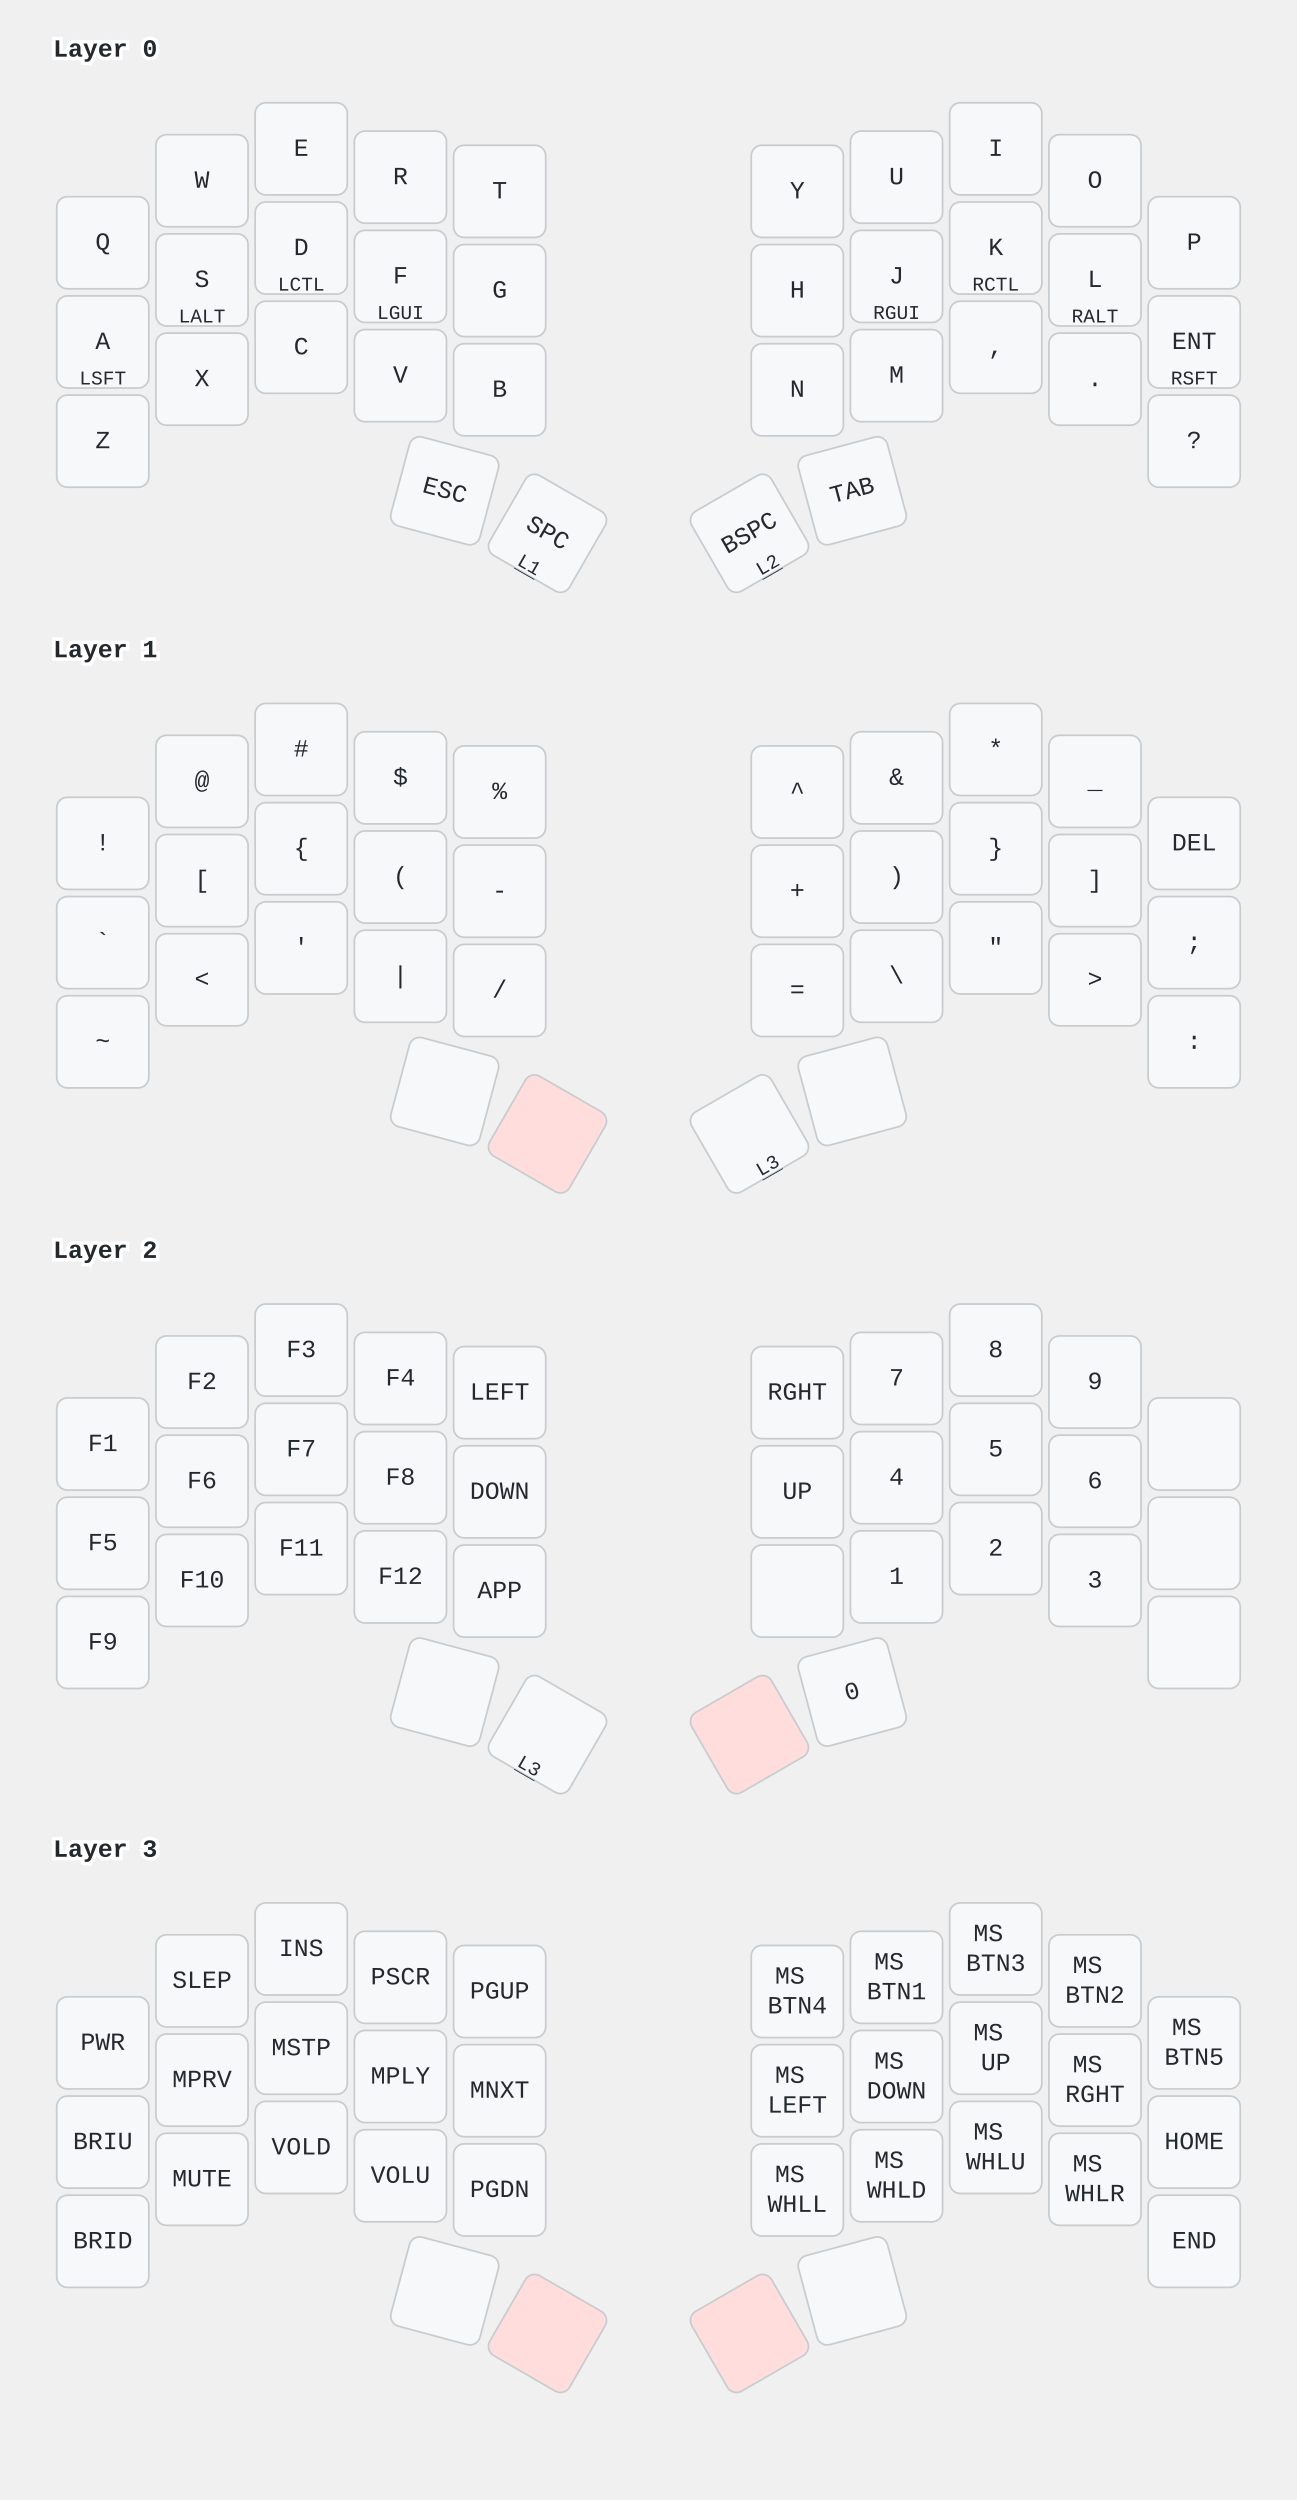
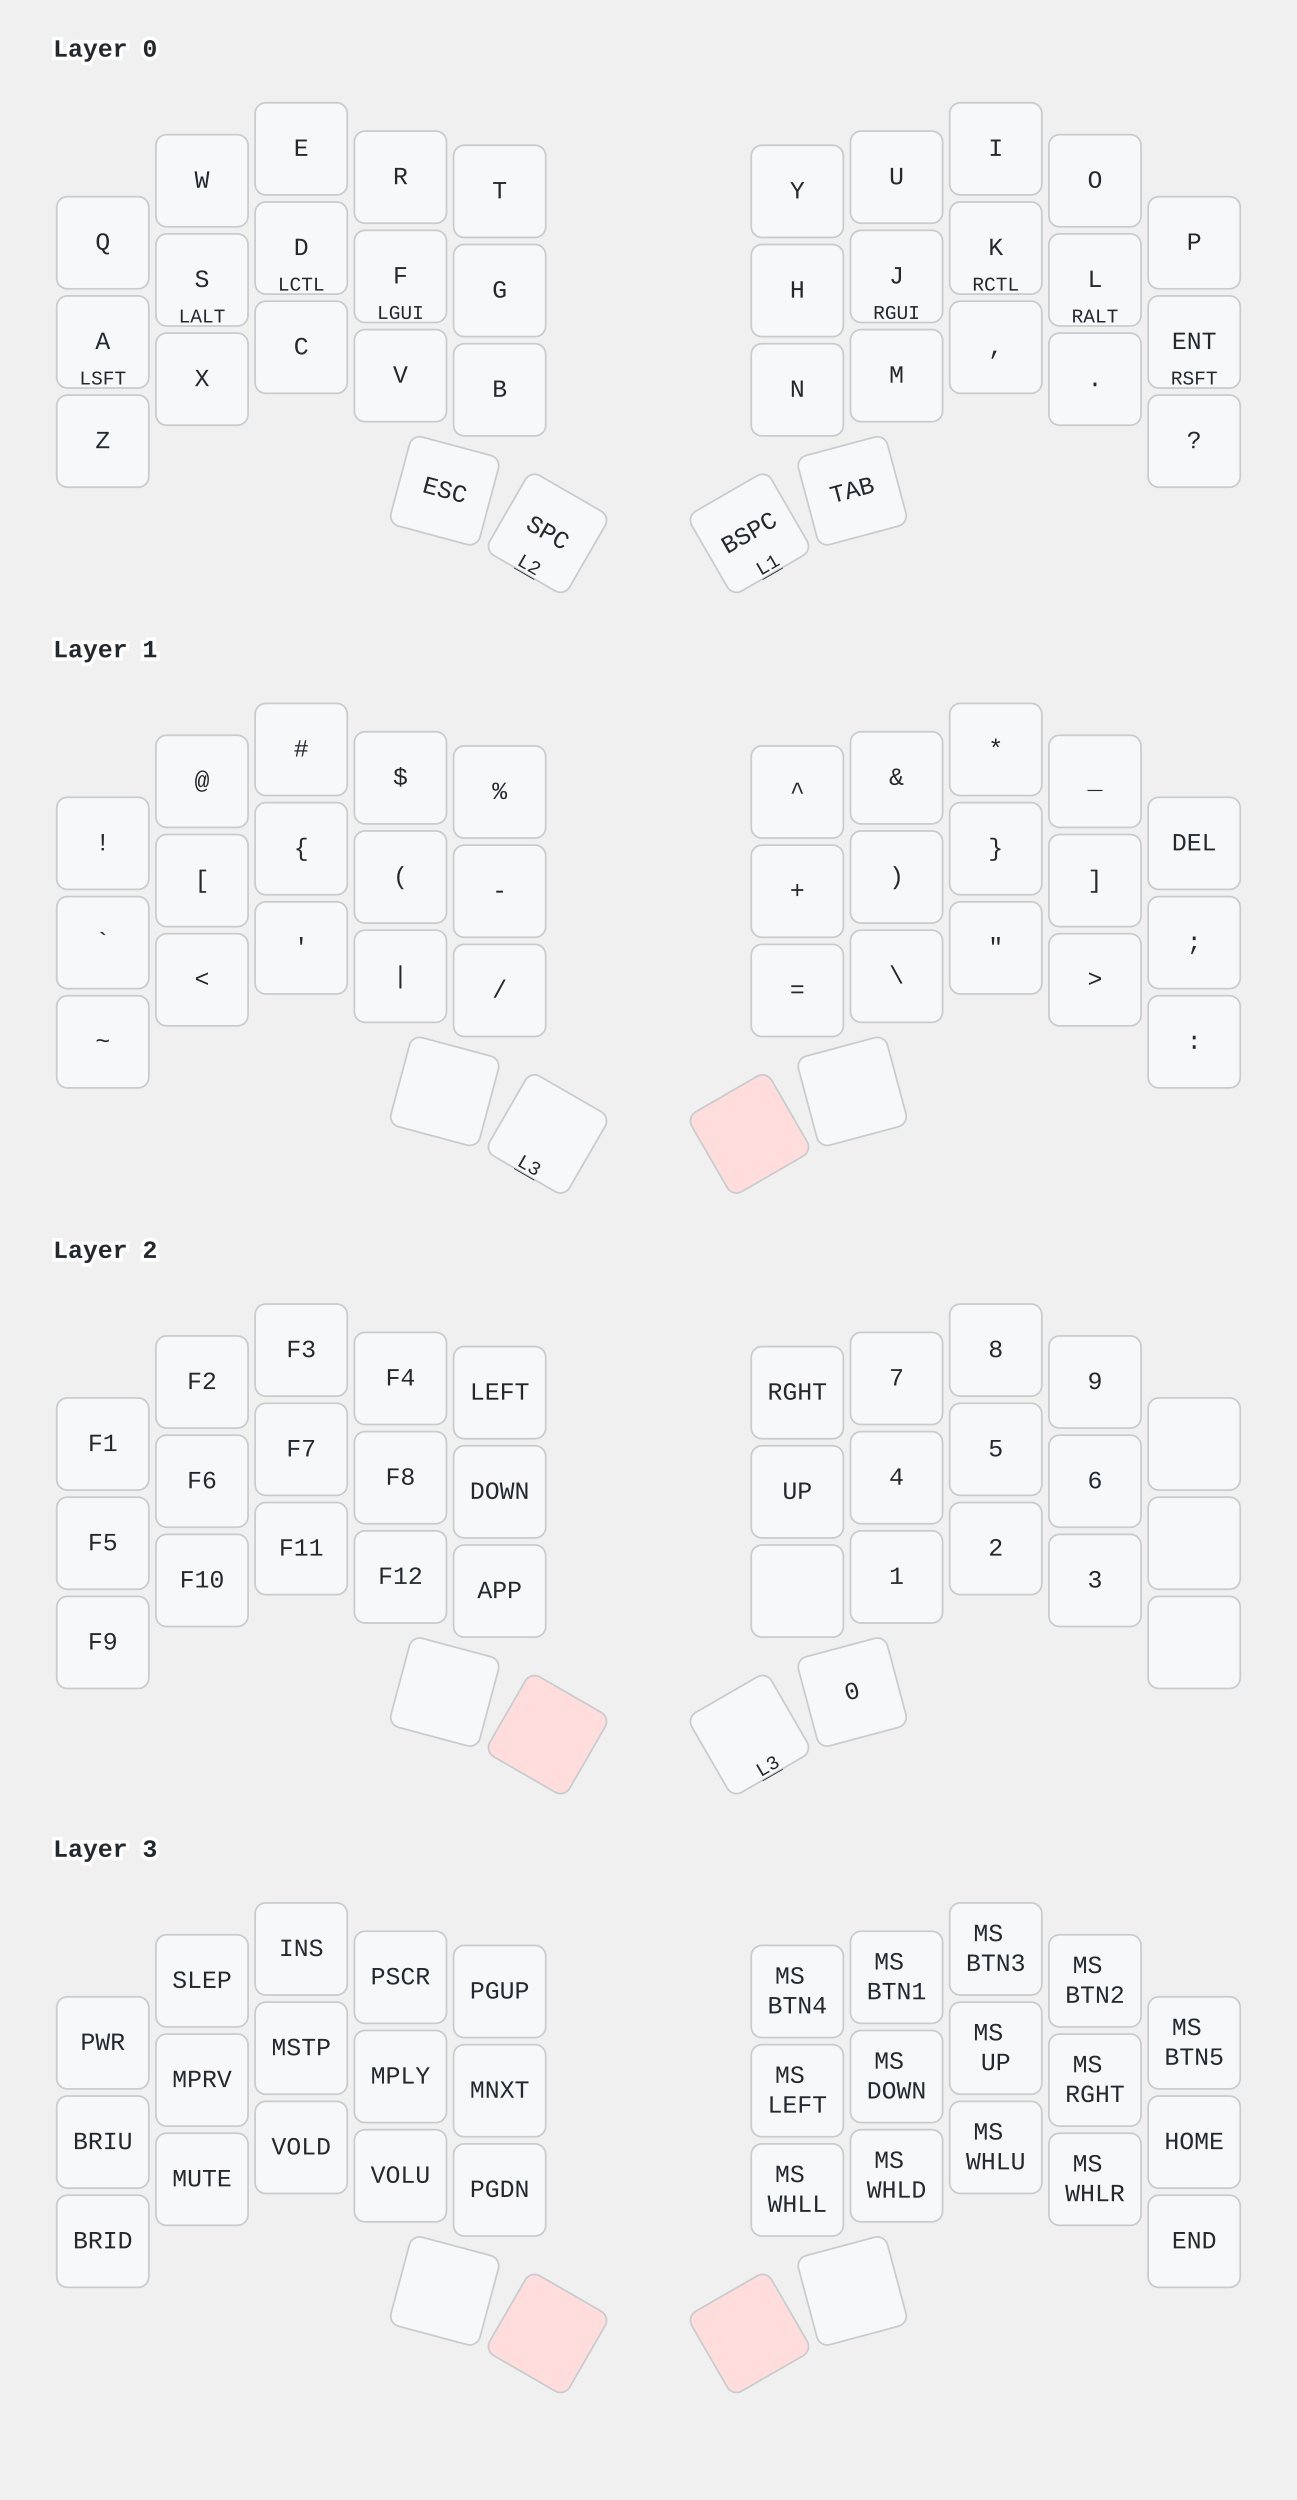
<svg xmlns="http://www.w3.org/2000/svg" width="732" height="1411" viewBox="0 0 732 1411" class="keymap">
  <style>/* inherit to force styles through use tags */
- svg path {
-     fill: inherit;
- }
- 
- /* font and background color specifications */
- svg.keymap {
-     font-family: SFMono-Regular,Consolas,Liberation Mono,Menlo,monospace;
-     font-size: 14px;
-     font-kerning: normal;
-     text-rendering: optimizeLegibility;
-     fill: #24292e;
- }
- 
- /* default key styling */
- rect.key {
-     fill: #f6f8fa;
- }
- 
- rect.key, rect.combo {
-     stroke: #c9cccf;
-     stroke-width: 1;
- }
- 
- /* default key side styling, only used is draw_key_sides is set */
- rect.side {
-     filter: brightness(90%);
- }
- 
- /* color accent for combo boxes */
- rect.combo, rect.combo-separate {
-     fill: #cdf;
- }
- 
- /* color accent for held keys */
- rect.held, rect.combo.held {
-     fill: #fdd;
- }
- 
- /* color accent for ghost (optional) keys */
- rect.ghost, rect.combo.ghost {
-     stroke-dasharray: 4, 4;
-     stroke-width: 2;
- }
- 
- text {
-     text-anchor: middle;
-     dominant-baseline: middle;
- }
- 
- /* styling for layer labels */
- text.label {
-     font-weight: bold;
-     text-anchor: start;
-     stroke: white;
-     stroke-width: 4;
-     paint-order: stroke;
- }
- 
- /* styling for optional footer */
- text.footer {
-     text-anchor: end;
-     dominant-baseline: auto;
-     stroke: white;
-     stroke-width: 4;
-     paint-order: stroke;
- }
- 
- /* styling for combo tap, and key non-tap label text */
- text.combo, text.hold, text.shifted, text.left, text.right {
-     font-size: 11px;
- }
- 
- text.hold {
-     text-anchor: middle;
-     dominant-baseline: auto;
- }
- 
- text.shifted {
-     text-anchor: middle;
-     dominant-baseline: hanging;
- }
- 
- text.left {
-     text-anchor: start;
- }
- 
- text.right {
-     text-anchor: end;
- }
- 
- text.layer-activator {
-     text-decoration: underline;
- }
- 
- /* styling for hold/shifted label text in combo box */
- text.combo.hold, text.combo.shifted, text.combo.left, text.combo.right {
-     font-size: 8px;
- }
- 
- /* lighter symbol for transparent keys */
- text.trans {
-     fill: #7b7e81;
- }
- 
- /* styling for combo dendrons */
- path.combo {
-     stroke-width: 1;
-     stroke: gray;
-     fill: none;
- }
- 
- /* Start Tabler Icons Cleanup */
- /* cannot use height/width with glyphs */
- .icon-tabler &gt; path {
-     fill: inherit;
-     stroke: inherit;
-     stroke-width: 2;
- }
- /* hide tabler's default box */
- .icon-tabler &gt; path[stroke="none"][fill="none"] {
-     visibility: hidden;
- }
- /* End Tabler Icons Cleanup */
- 
- @media (prefers-color-scheme: dark) {
- svg.keymap { fill: #d1d6db; }
- rect.key { fill: #3f4750; }
- rect.key, rect.combo { stroke: #60666c; }
- rect.combo, rect.combo-separate { fill: #1f3d7a; }
- rect.held, rect.combo.held { fill: #854747; }
- text.label, text.footer { stroke: black; }
- text.trans { fill: #7e8184; }
- path.combo { stroke: #7f7f7f; }
- 
- }</style>
+         svg path {
+         fill: inherit;
+         }
+ 
+         /* font and background color specifications */
+         svg.keymap {
+         font-family: SFMono-Regular,Consolas,Liberation Mono,Menlo,monospace;
+         font-size: 14px;
+         font-kerning: normal;
+         text-rendering: optimizeLegibility;
+         fill: #24292e;
+         }
+ 
+         /* default key styling */
+         rect.key {
+         fill: #f6f8fa;
+         }
+ 
+         rect.key, rect.combo {
+         stroke: #c9cccf;
+         stroke-width: 1;
+         }
+ 
+         /* default key side styling, only used is draw_key_sides is set */
+         rect.side {
+         filter: brightness(90%);
+         }
+ 
+         /* color accent for combo boxes */
+         rect.combo, rect.combo-separate {
+         fill: #cdf;
+         }
+ 
+         /* color accent for held keys */
+         rect.held, rect.combo.held {
+         fill: #fdd;
+         }
+ 
+         /* color accent for ghost (optional) keys */
+         rect.ghost, rect.combo.ghost {
+         stroke-dasharray: 4, 4;
+         stroke-width: 2;
+         }
+ 
+         text {
+         text-anchor: middle;
+         dominant-baseline: middle;
+         }
+ 
+         /* styling for layer labels */
+         text.label {
+         font-weight: bold;
+         text-anchor: start;
+         stroke: white;
+         stroke-width: 4;
+         paint-order: stroke;
+         }
+ 
+         /* styling for optional footer */
+         text.footer {
+         text-anchor: end;
+         dominant-baseline: auto;
+         stroke: white;
+         stroke-width: 4;
+         paint-order: stroke;
+         }
+ 
+         /* styling for combo tap, and key non-tap label text */
+         text.combo, text.hold, text.shifted, text.left, text.right {
+         font-size: 11px;
+         }
+ 
+         text.hold {
+         text-anchor: middle;
+         dominant-baseline: auto;
+         }
+ 
+         text.shifted {
+         text-anchor: middle;
+         dominant-baseline: hanging;
+         }
+ 
+         text.left {
+         text-anchor: start;
+         }
+ 
+         text.right {
+         text-anchor: end;
+         }
+ 
+         text.layer-activator {
+         text-decoration: underline;
+         }
+ 
+         /* styling for hold/shifted label text in combo box */
+         text.combo.hold, text.combo.shifted, text.combo.left, text.combo.right {
+         font-size: 8px;
+         }
+ 
+         /* lighter symbol for transparent keys */
+         text.trans {
+         fill: #7b7e81;
+         }
+ 
+         /* styling for combo dendrons */
+         path.combo {
+         stroke-width: 1;
+         stroke: gray;
+         fill: none;
+         }
+ 
+         /* Start Tabler Icons Cleanup */
+         /* cannot use height/width with glyphs */
+         .icon-tabler &gt; path {
+         fill: inherit;
+         stroke: inherit;
+         stroke-width: 2;
+         }
+         /* hide tabler's default box */
+         .icon-tabler &gt; path[stroke="none"][fill="none"] {
+         visibility: hidden;
+         }
+         /* End Tabler Icons Cleanup */
+ 
+         @media (prefers-color-scheme: dark) {
+         svg.keymap { fill: #d1d6db; }
+         rect.key { fill: #3f4750; }
+         rect.key, rect.combo { stroke: #60666c; }
+         rect.combo, rect.combo-separate { fill: #1f3d7a; }
+         rect.held, rect.combo.held { fill: #854747; }
+         text.label, text.footer { stroke: black; }
+         text.trans { fill: #7e8184; }
+         path.combo { stroke: #7f7f7f; }
+ 
+         }</style>
  <g transform="translate(30, 0)" class="layer-L0">
    <text x="0" y="28" class="label" id="L0">Layer 0</text>
    <g transform="translate(0, 56)">
      <g transform="translate(28, 81)" class="key keypos-0">
        <rect rx="6" ry="6" x="-26" y="-26" width="52" height="52" class="key" />
        <text x="0" y="0" class="key tap">Q</text>
      </g>
      <g transform="translate(84, 46)" class="key keypos-1">
        <rect rx="6" ry="6" x="-26" y="-26" width="52" height="52" class="key" />
        <text x="0" y="0" class="key tap">W</text>
      </g>
      <g transform="translate(140, 28)" class="key keypos-2">
        <rect rx="6" ry="6" x="-26" y="-26" width="52" height="52" class="key" />
        <text x="0" y="0" class="key tap">E</text>
      </g>
      <g transform="translate(196, 44)" class="key keypos-3">
        <rect rx="6" ry="6" x="-26" y="-26" width="52" height="52" class="key" />
        <text x="0" y="0" class="key tap">R</text>
      </g>
      <g transform="translate(252, 52)" class="key keypos-4">
        <rect rx="6" ry="6" x="-26" y="-26" width="52" height="52" class="key" />
        <text x="0" y="0" class="key tap">T</text>
      </g>
      <g transform="translate(420, 52)" class="key keypos-5">
        <rect rx="6" ry="6" x="-26" y="-26" width="52" height="52" class="key" />
        <text x="0" y="0" class="key tap">Y</text>
      </g>
      <g transform="translate(476, 44)" class="key keypos-6">
        <rect rx="6" ry="6" x="-26" y="-26" width="52" height="52" class="key" />
        <text x="0" y="0" class="key tap">U</text>
      </g>
      <g transform="translate(532, 28)" class="key keypos-7">
        <rect rx="6" ry="6" x="-26" y="-26" width="52" height="52" class="key" />
        <text x="0" y="0" class="key tap">I</text>
      </g>
      <g transform="translate(588, 46)" class="key keypos-8">
        <rect rx="6" ry="6" x="-26" y="-26" width="52" height="52" class="key" />
        <text x="0" y="0" class="key tap">O</text>
      </g>
      <g transform="translate(644, 81)" class="key keypos-9">
        <rect rx="6" ry="6" x="-26" y="-26" width="52" height="52" class="key" />
        <text x="0" y="0" class="key tap">P</text>
      </g>
      <g transform="translate(28, 137)" class="key keypos-10">
        <rect rx="6" ry="6" x="-26" y="-26" width="52" height="52" class="key" />
        <text x="0" y="0" class="key tap">A</text>
        <text x="0" y="24" class="key hold">LSFT</text>
      </g>
      <g transform="translate(84, 102)" class="key keypos-11">
        <rect rx="6" ry="6" x="-26" y="-26" width="52" height="52" class="key" />
        <text x="0" y="0" class="key tap">S</text>
        <text x="0" y="24" class="key hold">LALT</text>
      </g>
      <g transform="translate(140, 84)" class="key keypos-12">
        <rect rx="6" ry="6" x="-26" y="-26" width="52" height="52" class="key" />
        <text x="0" y="0" class="key tap">D</text>
        <text x="0" y="24" class="key hold">LCTL</text>
      </g>
      <g transform="translate(196, 100)" class="key keypos-13">
        <rect rx="6" ry="6" x="-26" y="-26" width="52" height="52" class="key" />
        <text x="0" y="0" class="key tap">F</text>
        <text x="0" y="24" class="key hold">LGUI</text>
      </g>
      <g transform="translate(252, 108)" class="key keypos-14">
        <rect rx="6" ry="6" x="-26" y="-26" width="52" height="52" class="key" />
        <text x="0" y="0" class="key tap">G</text>
      </g>
      <g transform="translate(420, 108)" class="key keypos-15">
        <rect rx="6" ry="6" x="-26" y="-26" width="52" height="52" class="key" />
        <text x="0" y="0" class="key tap">H</text>
      </g>
      <g transform="translate(476, 100)" class="key keypos-16">
        <rect rx="6" ry="6" x="-26" y="-26" width="52" height="52" class="key" />
        <text x="0" y="0" class="key tap">J</text>
        <text x="0" y="24" class="key hold">RGUI</text>
      </g>
      <g transform="translate(532, 84)" class="key keypos-17">
        <rect rx="6" ry="6" x="-26" y="-26" width="52" height="52" class="key" />
        <text x="0" y="0" class="key tap">K</text>
        <text x="0" y="24" class="key hold">RCTL</text>
      </g>
      <g transform="translate(588, 102)" class="key keypos-18">
        <rect rx="6" ry="6" x="-26" y="-26" width="52" height="52" class="key" />
        <text x="0" y="0" class="key tap">L</text>
        <text x="0" y="24" class="key hold">RALT</text>
      </g>
      <g transform="translate(644, 137)" class="key keypos-19">
        <rect rx="6" ry="6" x="-26" y="-26" width="52" height="52" class="key" />
        <text x="0" y="0" class="key tap">ENT</text>
        <text x="0" y="24" class="key hold">RSFT</text>
      </g>
      <g transform="translate(28, 193)" class="key keypos-20">
        <rect rx="6" ry="6" x="-26" y="-26" width="52" height="52" class="key" />
        <text x="0" y="0" class="key tap">Z</text>
      </g>
      <g transform="translate(84, 158)" class="key keypos-21">
        <rect rx="6" ry="6" x="-26" y="-26" width="52" height="52" class="key" />
        <text x="0" y="0" class="key tap">X</text>
      </g>
      <g transform="translate(140, 140)" class="key keypos-22">
        <rect rx="6" ry="6" x="-26" y="-26" width="52" height="52" class="key" />
        <text x="0" y="0" class="key tap">C</text>
      </g>
      <g transform="translate(196, 156)" class="key keypos-23">
        <rect rx="6" ry="6" x="-26" y="-26" width="52" height="52" class="key" />
        <text x="0" y="0" class="key tap">V</text>
      </g>
      <g transform="translate(252, 164)" class="key keypos-24">
        <rect rx="6" ry="6" x="-26" y="-26" width="52" height="52" class="key" />
        <text x="0" y="0" class="key tap">B</text>
      </g>
      <g transform="translate(420, 164)" class="key keypos-25">
        <rect rx="6" ry="6" x="-26" y="-26" width="52" height="52" class="key" />
        <text x="0" y="0" class="key tap">N</text>
      </g>
      <g transform="translate(476, 156)" class="key keypos-26">
        <rect rx="6" ry="6" x="-26" y="-26" width="52" height="52" class="key" />
        <text x="0" y="0" class="key tap">M</text>
      </g>
      <g transform="translate(532, 140)" class="key keypos-27">
        <rect rx="6" ry="6" x="-26" y="-26" width="52" height="52" class="key" />
        <text x="0" y="0" class="key tap">,</text>
      </g>
      <g transform="translate(588, 158)" class="key keypos-28">
        <rect rx="6" ry="6" x="-26" y="-26" width="52" height="52" class="key" />
        <text x="0" y="0" class="key tap">.</text>
      </g>
      <g transform="translate(644, 193)" class="key keypos-29">
        <rect rx="6" ry="6" x="-26" y="-26" width="52" height="52" class="key" />
        <text x="0" y="0" class="key tap">?</text>
      </g>
      <g transform="translate(221, 221) rotate(15.0)" class="key keypos-30">
        <rect rx="6" ry="6" x="-26" y="-26" width="52" height="52" class="key" />
        <text x="0" y="0" class="key tap">ESC</text>
      </g>
      <g transform="translate(279, 245) rotate(30.0)" class="key keypos-31">
        <rect rx="6" ry="6" x="-26" y="-26" width="52" height="52" class="key" />
        <text x="0" y="0" class="key tap">SPC</text>
+         <a href="#L2">
+           <text x="0" y="24" class="key hold layer-activator">L2</text>
+         </a>
+       </g>
+       <g transform="translate(393, 245) rotate(-30.0)" class="key keypos-32">
+         <rect rx="6" ry="6" x="-26" y="-26" width="52" height="52" class="key" />
+         <text x="0" y="0" class="key tap">BSPC</text>
        <a href="#L1">
          <text x="0" y="24" class="key hold layer-activator">L1</text>
-         </a>
-       </g>
-       <g transform="translate(393, 245) rotate(-30.0)" class="key keypos-32">
-         <rect rx="6" ry="6" x="-26" y="-26" width="52" height="52" class="key" />
-         <text x="0" y="0" class="key tap">BSPC</text>
-         <a href="#L2">
-           <text x="0" y="24" class="key hold layer-activator">L2</text>
        </a>
      </g>
      <g transform="translate(451, 221) rotate(-15.0)" class="key keypos-33">
        <rect rx="6" ry="6" x="-26" y="-26" width="52" height="52" class="key" />
        <text x="0" y="0" class="key tap">TAB</text>
      </g>
    </g>
  </g>
  <g transform="translate(30, 339)" class="layer-L1">
    <text x="0" y="28" class="label" id="L1">Layer 1</text>
    <g transform="translate(0, 56)">
      <g transform="translate(28, 81)" class="key keypos-0">
        <rect rx="6" ry="6" x="-26" y="-26" width="52" height="52" class="key" />
        <text x="0" y="0" class="key tap">!</text>
      </g>
      <g transform="translate(84, 46)" class="key keypos-1">
        <rect rx="6" ry="6" x="-26" y="-26" width="52" height="52" class="key" />
        <text x="0" y="0" class="key tap">@</text>
      </g>
      <g transform="translate(140, 28)" class="key keypos-2">
        <rect rx="6" ry="6" x="-26" y="-26" width="52" height="52" class="key" />
        <text x="0" y="0" class="key tap">#</text>
      </g>
      <g transform="translate(196, 44)" class="key keypos-3">
        <rect rx="6" ry="6" x="-26" y="-26" width="52" height="52" class="key" />
        <text x="0" y="0" class="key tap">$</text>
      </g>
      <g transform="translate(252, 52)" class="key keypos-4">
        <rect rx="6" ry="6" x="-26" y="-26" width="52" height="52" class="key" />
        <text x="0" y="0" class="key tap">%</text>
      </g>
      <g transform="translate(420, 52)" class="key keypos-5">
        <rect rx="6" ry="6" x="-26" y="-26" width="52" height="52" class="key" />
        <text x="0" y="0" class="key tap">^</text>
      </g>
      <g transform="translate(476, 44)" class="key keypos-6">
        <rect rx="6" ry="6" x="-26" y="-26" width="52" height="52" class="key" />
        <text x="0" y="0" class="key tap">&amp;</text>
      </g>
      <g transform="translate(532, 28)" class="key keypos-7">
        <rect rx="6" ry="6" x="-26" y="-26" width="52" height="52" class="key" />
        <text x="0" y="0" class="key tap">*</text>
      </g>
      <g transform="translate(588, 46)" class="key keypos-8">
        <rect rx="6" ry="6" x="-26" y="-26" width="52" height="52" class="key" />
        <text x="0" y="0" class="key tap">_</text>
      </g>
      <g transform="translate(644, 81)" class="key keypos-9">
        <rect rx="6" ry="6" x="-26" y="-26" width="52" height="52" class="key" />
        <text x="0" y="0" class="key tap">DEL</text>
      </g>
      <g transform="translate(28, 137)" class="key keypos-10">
        <rect rx="6" ry="6" x="-26" y="-26" width="52" height="52" class="key" />
        <text x="0" y="0" class="key tap">`</text>
      </g>
      <g transform="translate(84, 102)" class="key keypos-11">
        <rect rx="6" ry="6" x="-26" y="-26" width="52" height="52" class="key" />
        <text x="0" y="0" class="key tap">[</text>
      </g>
      <g transform="translate(140, 84)" class="key keypos-12">
        <rect rx="6" ry="6" x="-26" y="-26" width="52" height="52" class="key" />
        <text x="0" y="0" class="key tap">{</text>
      </g>
      <g transform="translate(196, 100)" class="key keypos-13">
        <rect rx="6" ry="6" x="-26" y="-26" width="52" height="52" class="key" />
        <text x="0" y="0" class="key tap">(</text>
      </g>
      <g transform="translate(252, 108)" class="key keypos-14">
        <rect rx="6" ry="6" x="-26" y="-26" width="52" height="52" class="key" />
        <text x="0" y="0" class="key tap">-</text>
      </g>
      <g transform="translate(420, 108)" class="key keypos-15">
        <rect rx="6" ry="6" x="-26" y="-26" width="52" height="52" class="key" />
        <text x="0" y="0" class="key tap">+</text>
      </g>
      <g transform="translate(476, 100)" class="key keypos-16">
        <rect rx="6" ry="6" x="-26" y="-26" width="52" height="52" class="key" />
        <text x="0" y="0" class="key tap">)</text>
      </g>
      <g transform="translate(532, 84)" class="key keypos-17">
        <rect rx="6" ry="6" x="-26" y="-26" width="52" height="52" class="key" />
        <text x="0" y="0" class="key tap">}</text>
      </g>
      <g transform="translate(588, 102)" class="key keypos-18">
        <rect rx="6" ry="6" x="-26" y="-26" width="52" height="52" class="key" />
        <text x="0" y="0" class="key tap">]</text>
      </g>
      <g transform="translate(644, 137)" class="key keypos-19">
        <rect rx="6" ry="6" x="-26" y="-26" width="52" height="52" class="key" />
        <text x="0" y="0" class="key tap">;</text>
      </g>
      <g transform="translate(28, 193)" class="key keypos-20">
        <rect rx="6" ry="6" x="-26" y="-26" width="52" height="52" class="key" />
        <text x="0" y="0" class="key tap">~</text>
      </g>
      <g transform="translate(84, 158)" class="key keypos-21">
        <rect rx="6" ry="6" x="-26" y="-26" width="52" height="52" class="key" />
        <text x="0" y="0" class="key tap">&lt;</text>
      </g>
      <g transform="translate(140, 140)" class="key keypos-22">
        <rect rx="6" ry="6" x="-26" y="-26" width="52" height="52" class="key" />
        <text x="0" y="0" class="key tap">'</text>
      </g>
      <g transform="translate(196, 156)" class="key keypos-23">
        <rect rx="6" ry="6" x="-26" y="-26" width="52" height="52" class="key" />
        <text x="0" y="0" class="key tap">|</text>
      </g>
      <g transform="translate(252, 164)" class="key keypos-24">
        <rect rx="6" ry="6" x="-26" y="-26" width="52" height="52" class="key" />
        <text x="0" y="0" class="key tap">/</text>
      </g>
      <g transform="translate(420, 164)" class="key keypos-25">
        <rect rx="6" ry="6" x="-26" y="-26" width="52" height="52" class="key" />
        <text x="0" y="0" class="key tap">=</text>
      </g>
      <g transform="translate(476, 156)" class="key keypos-26">
        <rect rx="6" ry="6" x="-26" y="-26" width="52" height="52" class="key" />
        <text x="0" y="0" class="key tap">\</text>
      </g>
      <g transform="translate(532, 140)" class="key keypos-27">
        <rect rx="6" ry="6" x="-26" y="-26" width="52" height="52" class="key" />
        <text x="0" y="0" class="key tap">"</text>
      </g>
      <g transform="translate(588, 158)" class="key keypos-28">
        <rect rx="6" ry="6" x="-26" y="-26" width="52" height="52" class="key" />
        <text x="0" y="0" class="key tap">&gt;</text>
      </g>
      <g transform="translate(644, 193)" class="key keypos-29">
        <rect rx="6" ry="6" x="-26" y="-26" width="52" height="52" class="key" />
        <text x="0" y="0" class="key tap">:</text>
      </g>
      <g transform="translate(221, 221) rotate(15.0)" class="key keypos-30">
        <rect rx="6" ry="6" x="-26" y="-26" width="52" height="52" class="key" />
      </g>
-       <g transform="translate(279, 245) rotate(30.0)" class="key held keypos-31">
-         <rect rx="6" ry="6" x="-26" y="-26" width="52" height="52" class="key held" />
-       </g>
-       <g transform="translate(393, 245) rotate(-30.0)" class="key keypos-32">
+       <g transform="translate(279, 245) rotate(30.0)" class="key keypos-31">
        <rect rx="6" ry="6" x="-26" y="-26" width="52" height="52" class="key" />
        <a href="#L3">
          <text x="0" y="24" class="key hold layer-activator">L3</text>
        </a>
+       </g>
+       <g transform="translate(393, 245) rotate(-30.0)" class="key held keypos-32">
+         <rect rx="6" ry="6" x="-26" y="-26" width="52" height="52" class="key held" />
      </g>
      <g transform="translate(451, 221) rotate(-15.0)" class="key keypos-33">
        <rect rx="6" ry="6" x="-26" y="-26" width="52" height="52" class="key" />
      </g>
    </g>
  </g>
  <g transform="translate(30, 678)" class="layer-L2">
    <text x="0" y="28" class="label" id="L2">Layer 2</text>
    <g transform="translate(0, 56)">
      <g transform="translate(28, 81)" class="key keypos-0">
        <rect rx="6" ry="6" x="-26" y="-26" width="52" height="52" class="key" />
        <text x="0" y="0" class="key tap">F1</text>
      </g>
      <g transform="translate(84, 46)" class="key keypos-1">
        <rect rx="6" ry="6" x="-26" y="-26" width="52" height="52" class="key" />
        <text x="0" y="0" class="key tap">F2</text>
      </g>
      <g transform="translate(140, 28)" class="key keypos-2">
        <rect rx="6" ry="6" x="-26" y="-26" width="52" height="52" class="key" />
        <text x="0" y="0" class="key tap">F3</text>
      </g>
      <g transform="translate(196, 44)" class="key keypos-3">
        <rect rx="6" ry="6" x="-26" y="-26" width="52" height="52" class="key" />
        <text x="0" y="0" class="key tap">F4</text>
      </g>
      <g transform="translate(252, 52)" class="key keypos-4">
        <rect rx="6" ry="6" x="-26" y="-26" width="52" height="52" class="key" />
        <text x="0" y="0" class="key tap">LEFT</text>
      </g>
      <g transform="translate(420, 52)" class="key keypos-5">
        <rect rx="6" ry="6" x="-26" y="-26" width="52" height="52" class="key" />
        <text x="0" y="0" class="key tap">RGHT</text>
      </g>
      <g transform="translate(476, 44)" class="key keypos-6">
        <rect rx="6" ry="6" x="-26" y="-26" width="52" height="52" class="key" />
        <text x="0" y="0" class="key tap">7</text>
      </g>
      <g transform="translate(532, 28)" class="key keypos-7">
        <rect rx="6" ry="6" x="-26" y="-26" width="52" height="52" class="key" />
        <text x="0" y="0" class="key tap">8</text>
      </g>
      <g transform="translate(588, 46)" class="key keypos-8">
        <rect rx="6" ry="6" x="-26" y="-26" width="52" height="52" class="key" />
        <text x="0" y="0" class="key tap">9</text>
      </g>
      <g transform="translate(644, 81)" class="key keypos-9">
        <rect rx="6" ry="6" x="-26" y="-26" width="52" height="52" class="key" />
      </g>
      <g transform="translate(28, 137)" class="key keypos-10">
        <rect rx="6" ry="6" x="-26" y="-26" width="52" height="52" class="key" />
        <text x="0" y="0" class="key tap">F5</text>
      </g>
      <g transform="translate(84, 102)" class="key keypos-11">
        <rect rx="6" ry="6" x="-26" y="-26" width="52" height="52" class="key" />
        <text x="0" y="0" class="key tap">F6</text>
      </g>
      <g transform="translate(140, 84)" class="key keypos-12">
        <rect rx="6" ry="6" x="-26" y="-26" width="52" height="52" class="key" />
        <text x="0" y="0" class="key tap">F7</text>
      </g>
      <g transform="translate(196, 100)" class="key keypos-13">
        <rect rx="6" ry="6" x="-26" y="-26" width="52" height="52" class="key" />
        <text x="0" y="0" class="key tap">F8</text>
      </g>
      <g transform="translate(252, 108)" class="key keypos-14">
        <rect rx="6" ry="6" x="-26" y="-26" width="52" height="52" class="key" />
        <text x="0" y="0" class="key tap">DOWN</text>
      </g>
      <g transform="translate(420, 108)" class="key keypos-15">
        <rect rx="6" ry="6" x="-26" y="-26" width="52" height="52" class="key" />
        <text x="0" y="0" class="key tap">UP</text>
      </g>
      <g transform="translate(476, 100)" class="key keypos-16">
        <rect rx="6" ry="6" x="-26" y="-26" width="52" height="52" class="key" />
        <text x="0" y="0" class="key tap">4</text>
      </g>
      <g transform="translate(532, 84)" class="key keypos-17">
        <rect rx="6" ry="6" x="-26" y="-26" width="52" height="52" class="key" />
        <text x="0" y="0" class="key tap">5</text>
      </g>
      <g transform="translate(588, 102)" class="key keypos-18">
        <rect rx="6" ry="6" x="-26" y="-26" width="52" height="52" class="key" />
        <text x="0" y="0" class="key tap">6</text>
      </g>
      <g transform="translate(644, 137)" class="key keypos-19">
        <rect rx="6" ry="6" x="-26" y="-26" width="52" height="52" class="key" />
      </g>
      <g transform="translate(28, 193)" class="key keypos-20">
        <rect rx="6" ry="6" x="-26" y="-26" width="52" height="52" class="key" />
        <text x="0" y="0" class="key tap">F9</text>
      </g>
      <g transform="translate(84, 158)" class="key keypos-21">
        <rect rx="6" ry="6" x="-26" y="-26" width="52" height="52" class="key" />
        <text x="0" y="0" class="key tap">F10</text>
      </g>
      <g transform="translate(140, 140)" class="key keypos-22">
        <rect rx="6" ry="6" x="-26" y="-26" width="52" height="52" class="key" />
        <text x="0" y="0" class="key tap">F11</text>
      </g>
      <g transform="translate(196, 156)" class="key keypos-23">
        <rect rx="6" ry="6" x="-26" y="-26" width="52" height="52" class="key" />
        <text x="0" y="0" class="key tap">F12</text>
      </g>
      <g transform="translate(252, 164)" class="key keypos-24">
        <rect rx="6" ry="6" x="-26" y="-26" width="52" height="52" class="key" />
        <text x="0" y="0" class="key tap">APP</text>
      </g>
      <g transform="translate(420, 164)" class="key keypos-25">
        <rect rx="6" ry="6" x="-26" y="-26" width="52" height="52" class="key" />
      </g>
      <g transform="translate(476, 156)" class="key keypos-26">
        <rect rx="6" ry="6" x="-26" y="-26" width="52" height="52" class="key" />
        <text x="0" y="0" class="key tap">1</text>
      </g>
      <g transform="translate(532, 140)" class="key keypos-27">
        <rect rx="6" ry="6" x="-26" y="-26" width="52" height="52" class="key" />
        <text x="0" y="0" class="key tap">2</text>
      </g>
      <g transform="translate(588, 158)" class="key keypos-28">
        <rect rx="6" ry="6" x="-26" y="-26" width="52" height="52" class="key" />
        <text x="0" y="0" class="key tap">3</text>
      </g>
      <g transform="translate(644, 193)" class="key keypos-29">
        <rect rx="6" ry="6" x="-26" y="-26" width="52" height="52" class="key" />
      </g>
      <g transform="translate(221, 221) rotate(15.0)" class="key keypos-30">
        <rect rx="6" ry="6" x="-26" y="-26" width="52" height="52" class="key" />
      </g>
-       <g transform="translate(279, 245) rotate(30.0)" class="key keypos-31">
+       <g transform="translate(279, 245) rotate(30.0)" class="key held keypos-31">
+         <rect rx="6" ry="6" x="-26" y="-26" width="52" height="52" class="key held" />
+       </g>
+       <g transform="translate(393, 245) rotate(-30.0)" class="key keypos-32">
        <rect rx="6" ry="6" x="-26" y="-26" width="52" height="52" class="key" />
        <a href="#L3">
          <text x="0" y="24" class="key hold layer-activator">L3</text>
        </a>
-       </g>
-       <g transform="translate(393, 245) rotate(-30.0)" class="key held keypos-32">
-         <rect rx="6" ry="6" x="-26" y="-26" width="52" height="52" class="key held" />
      </g>
      <g transform="translate(451, 221) rotate(-15.0)" class="key keypos-33">
        <rect rx="6" ry="6" x="-26" y="-26" width="52" height="52" class="key" />
        <text x="0" y="0" class="key tap">0</text>
      </g>
    </g>
  </g>
  <g transform="translate(30, 1016)" class="layer-L3">
    <text x="0" y="28" class="label" id="L3">Layer 3</text>
    <g transform="translate(0, 56)">
      <g transform="translate(28, 81)" class="key keypos-0">
        <rect rx="6" ry="6" x="-26" y="-26" width="52" height="52" class="key" />
        <text x="0" y="0" class="key tap">PWR</text>
      </g>
      <g transform="translate(84, 46)" class="key keypos-1">
        <rect rx="6" ry="6" x="-26" y="-26" width="52" height="52" class="key" />
        <text x="0" y="0" class="key tap">SLEP</text>
      </g>
      <g transform="translate(140, 28)" class="key keypos-2">
        <rect rx="6" ry="6" x="-26" y="-26" width="52" height="52" class="key" />
        <text x="0" y="0" class="key tap">INS</text>
      </g>
      <g transform="translate(196, 44)" class="key keypos-3">
        <rect rx="6" ry="6" x="-26" y="-26" width="52" height="52" class="key" />
        <text x="0" y="0" class="key tap">PSCR</text>
      </g>
      <g transform="translate(252, 52)" class="key keypos-4">
        <rect rx="6" ry="6" x="-26" y="-26" width="52" height="52" class="key" />
        <text x="0" y="0" class="key tap">PGUP</text>
      </g>
      <g transform="translate(420, 52)" class="key keypos-5">
        <rect rx="6" ry="6" x="-26" y="-26" width="52" height="52" class="key" />
        <text x="0" y="0" class="key tap">
          <tspan x="0" dy="-0.6em">MS</tspan>
          <tspan x="0" dy="1.2em">BTN4</tspan>
        </text>
      </g>
      <g transform="translate(476, 44)" class="key keypos-6">
        <rect rx="6" ry="6" x="-26" y="-26" width="52" height="52" class="key" />
        <text x="0" y="0" class="key tap">
          <tspan x="0" dy="-0.6em">MS</tspan>
          <tspan x="0" dy="1.2em">BTN1</tspan>
        </text>
      </g>
      <g transform="translate(532, 28)" class="key keypos-7">
        <rect rx="6" ry="6" x="-26" y="-26" width="52" height="52" class="key" />
        <text x="0" y="0" class="key tap">
          <tspan x="0" dy="-0.6em">MS</tspan>
          <tspan x="0" dy="1.2em">BTN3</tspan>
        </text>
      </g>
      <g transform="translate(588, 46)" class="key keypos-8">
        <rect rx="6" ry="6" x="-26" y="-26" width="52" height="52" class="key" />
        <text x="0" y="0" class="key tap">
          <tspan x="0" dy="-0.6em">MS</tspan>
          <tspan x="0" dy="1.2em">BTN2</tspan>
        </text>
      </g>
      <g transform="translate(644, 81)" class="key keypos-9">
        <rect rx="6" ry="6" x="-26" y="-26" width="52" height="52" class="key" />
        <text x="0" y="0" class="key tap">
          <tspan x="0" dy="-0.6em">MS</tspan>
          <tspan x="0" dy="1.2em">BTN5</tspan>
        </text>
      </g>
      <g transform="translate(28, 137)" class="key keypos-10">
        <rect rx="6" ry="6" x="-26" y="-26" width="52" height="52" class="key" />
        <text x="0" y="0" class="key tap">BRIU</text>
      </g>
      <g transform="translate(84, 102)" class="key keypos-11">
        <rect rx="6" ry="6" x="-26" y="-26" width="52" height="52" class="key" />
        <text x="0" y="0" class="key tap">MPRV</text>
      </g>
      <g transform="translate(140, 84)" class="key keypos-12">
        <rect rx="6" ry="6" x="-26" y="-26" width="52" height="52" class="key" />
        <text x="0" y="0" class="key tap">MSTP</text>
      </g>
      <g transform="translate(196, 100)" class="key keypos-13">
        <rect rx="6" ry="6" x="-26" y="-26" width="52" height="52" class="key" />
        <text x="0" y="0" class="key tap">MPLY</text>
      </g>
      <g transform="translate(252, 108)" class="key keypos-14">
        <rect rx="6" ry="6" x="-26" y="-26" width="52" height="52" class="key" />
        <text x="0" y="0" class="key tap">MNXT</text>
      </g>
      <g transform="translate(420, 108)" class="key keypos-15">
        <rect rx="6" ry="6" x="-26" y="-26" width="52" height="52" class="key" />
        <text x="0" y="0" class="key tap">
          <tspan x="0" dy="-0.6em">MS</tspan>
          <tspan x="0" dy="1.2em">LEFT</tspan>
        </text>
      </g>
      <g transform="translate(476, 100)" class="key keypos-16">
        <rect rx="6" ry="6" x="-26" y="-26" width="52" height="52" class="key" />
        <text x="0" y="0" class="key tap">
          <tspan x="0" dy="-0.6em">MS</tspan>
          <tspan x="0" dy="1.2em">DOWN</tspan>
        </text>
      </g>
      <g transform="translate(532, 84)" class="key keypos-17">
        <rect rx="6" ry="6" x="-26" y="-26" width="52" height="52" class="key" />
        <text x="0" y="0" class="key tap">
          <tspan x="0" dy="-0.6em">MS</tspan>
          <tspan x="0" dy="1.2em">UP</tspan>
        </text>
      </g>
      <g transform="translate(588, 102)" class="key keypos-18">
        <rect rx="6" ry="6" x="-26" y="-26" width="52" height="52" class="key" />
        <text x="0" y="0" class="key tap">
          <tspan x="0" dy="-0.6em">MS</tspan>
          <tspan x="0" dy="1.2em">RGHT</tspan>
        </text>
      </g>
      <g transform="translate(644, 137)" class="key keypos-19">
        <rect rx="6" ry="6" x="-26" y="-26" width="52" height="52" class="key" />
        <text x="0" y="0" class="key tap">HOME</text>
      </g>
      <g transform="translate(28, 193)" class="key keypos-20">
        <rect rx="6" ry="6" x="-26" y="-26" width="52" height="52" class="key" />
        <text x="0" y="0" class="key tap">BRID</text>
      </g>
      <g transform="translate(84, 158)" class="key keypos-21">
        <rect rx="6" ry="6" x="-26" y="-26" width="52" height="52" class="key" />
        <text x="0" y="0" class="key tap">MUTE</text>
      </g>
      <g transform="translate(140, 140)" class="key keypos-22">
        <rect rx="6" ry="6" x="-26" y="-26" width="52" height="52" class="key" />
        <text x="0" y="0" class="key tap">VOLD</text>
      </g>
      <g transform="translate(196, 156)" class="key keypos-23">
        <rect rx="6" ry="6" x="-26" y="-26" width="52" height="52" class="key" />
        <text x="0" y="0" class="key tap">VOLU</text>
      </g>
      <g transform="translate(252, 164)" class="key keypos-24">
        <rect rx="6" ry="6" x="-26" y="-26" width="52" height="52" class="key" />
        <text x="0" y="0" class="key tap">PGDN</text>
      </g>
      <g transform="translate(420, 164)" class="key keypos-25">
        <rect rx="6" ry="6" x="-26" y="-26" width="52" height="52" class="key" />
        <text x="0" y="0" class="key tap">
          <tspan x="0" dy="-0.6em">MS</tspan>
          <tspan x="0" dy="1.2em">WHLL</tspan>
        </text>
      </g>
      <g transform="translate(476, 156)" class="key keypos-26">
        <rect rx="6" ry="6" x="-26" y="-26" width="52" height="52" class="key" />
        <text x="0" y="0" class="key tap">
          <tspan x="0" dy="-0.6em">MS</tspan>
          <tspan x="0" dy="1.2em">WHLD</tspan>
        </text>
      </g>
      <g transform="translate(532, 140)" class="key keypos-27">
        <rect rx="6" ry="6" x="-26" y="-26" width="52" height="52" class="key" />
        <text x="0" y="0" class="key tap">
          <tspan x="0" dy="-0.6em">MS</tspan>
          <tspan x="0" dy="1.2em">WHLU</tspan>
        </text>
      </g>
      <g transform="translate(588, 158)" class="key keypos-28">
        <rect rx="6" ry="6" x="-26" y="-26" width="52" height="52" class="key" />
        <text x="0" y="0" class="key tap">
          <tspan x="0" dy="-0.6em">MS</tspan>
          <tspan x="0" dy="1.2em">WHLR</tspan>
        </text>
      </g>
      <g transform="translate(644, 193)" class="key keypos-29">
        <rect rx="6" ry="6" x="-26" y="-26" width="52" height="52" class="key" />
        <text x="0" y="0" class="key tap">END</text>
      </g>
      <g transform="translate(221, 221) rotate(15.0)" class="key keypos-30">
        <rect rx="6" ry="6" x="-26" y="-26" width="52" height="52" class="key" />
      </g>
      <g transform="translate(279, 245) rotate(30.0)" class="key held keypos-31">
        <rect rx="6" ry="6" x="-26" y="-26" width="52" height="52" class="key held" />
      </g>
      <g transform="translate(393, 245) rotate(-30.0)" class="key held keypos-32">
        <rect rx="6" ry="6" x="-26" y="-26" width="52" height="52" class="key held" />
      </g>
      <g transform="translate(451, 221) rotate(-15.0)" class="key keypos-33">
        <rect rx="6" ry="6" x="-26" y="-26" width="52" height="52" class="key" />
      </g>
    </g>
  </g>
</svg>
